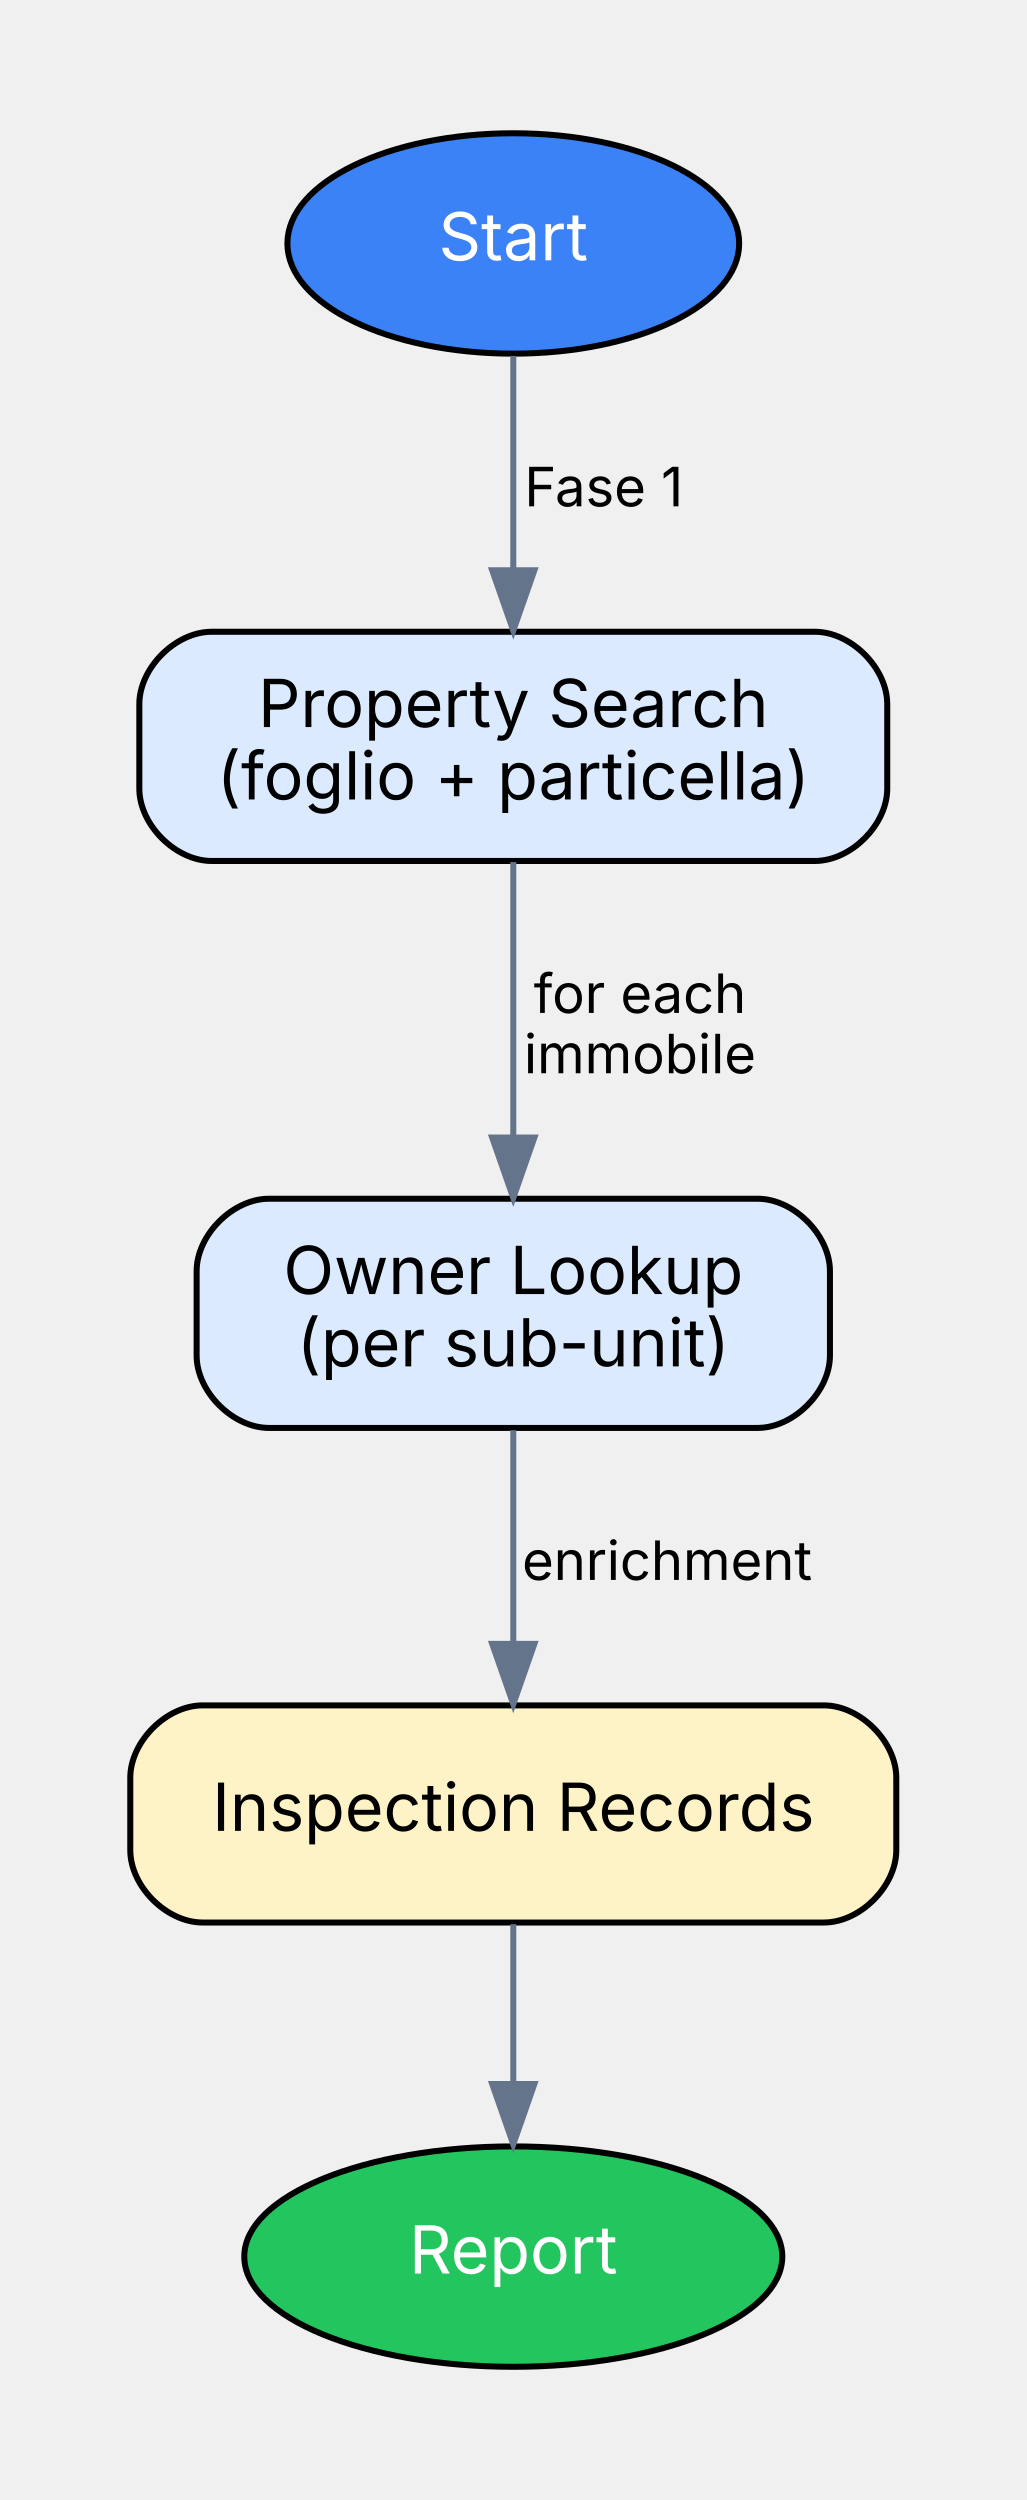
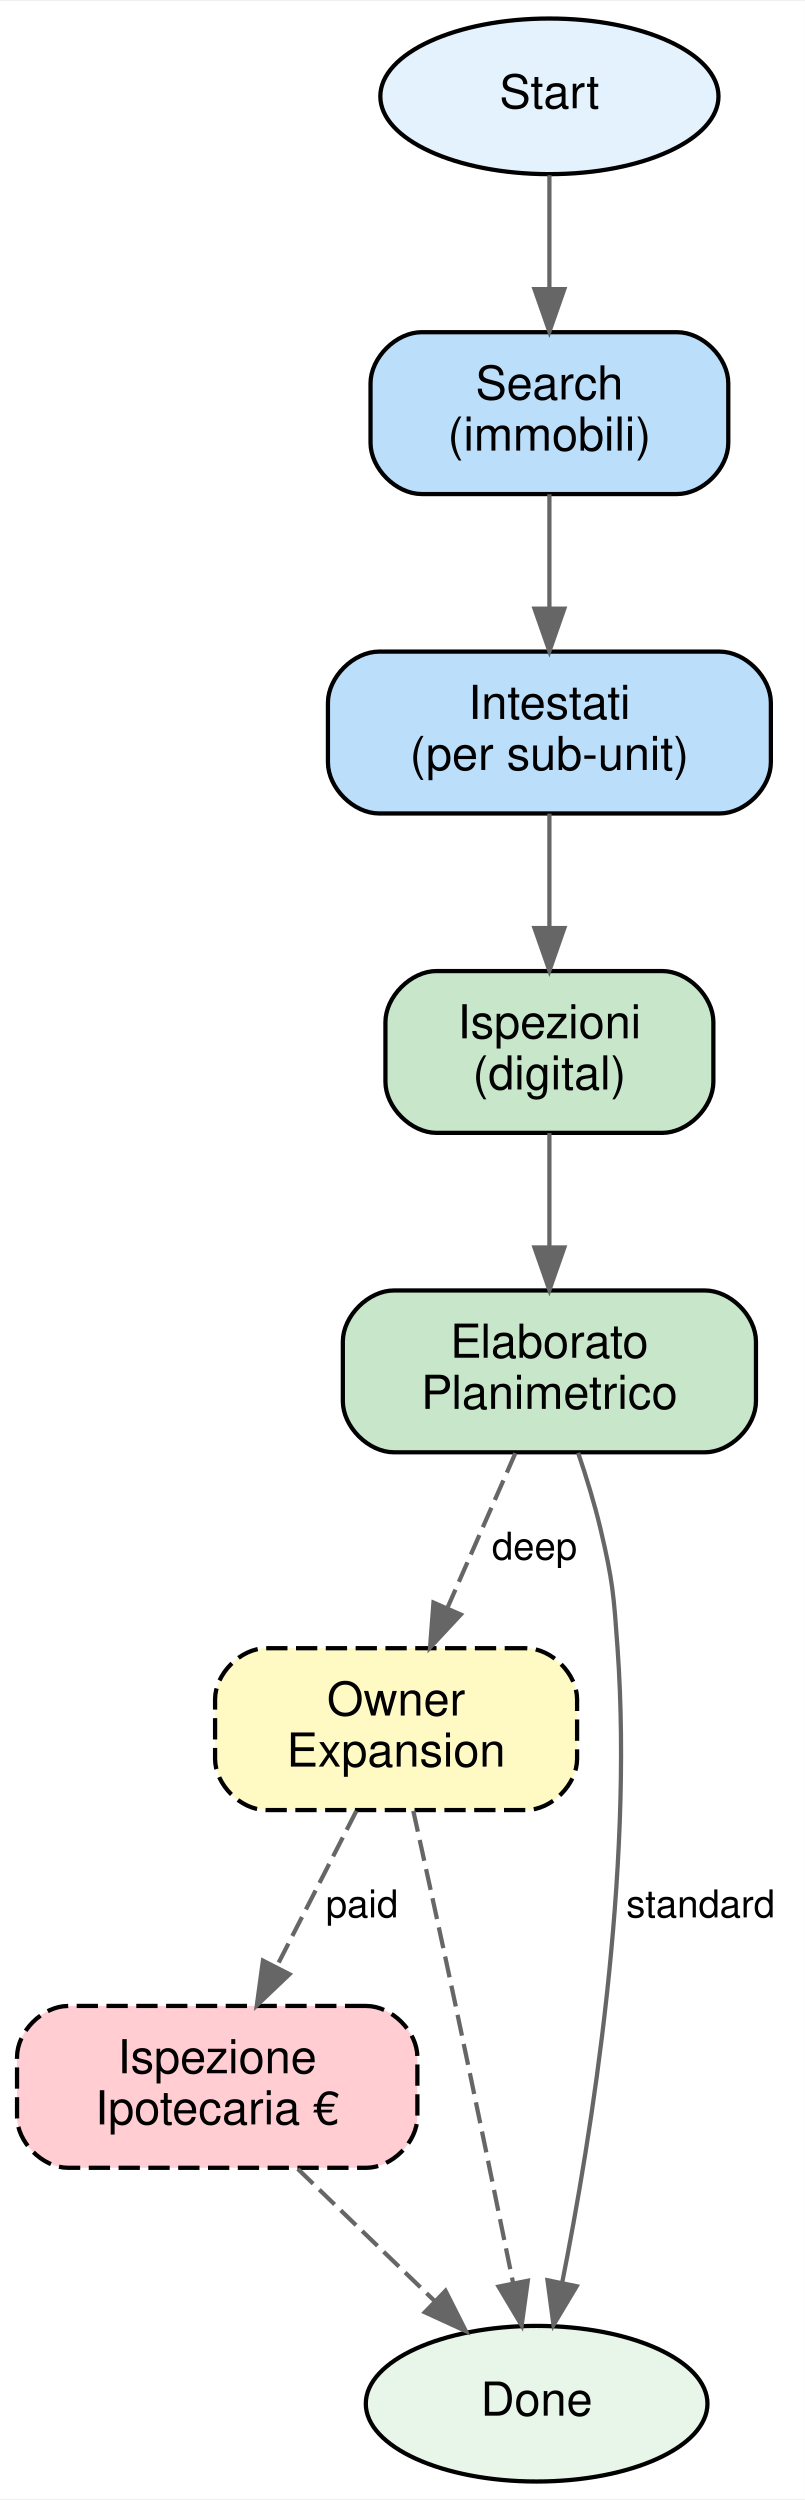
- <svg xmlns="http://www.w3.org/2000/svg" width="170pt" height="414pt" viewBox="0.00 0.00 170.20 413.74">
-   <g id="graph0" class="graph" transform="scale(1 1) rotate(0) translate(21.6 392.14)">
+ <svg xmlns="http://www.w3.org/2000/svg" width="189pt" height="587pt" viewBox="0.00 0.00 189.00 586.54">
+   <g id="graph0" class="graph" transform="scale(1 1) rotate(0) translate(4 582.54)">
+     <polygon fill="white" stroke="transparent" points="-4,4 -4,-582.54 185,-582.54 185,4 -4,4" />
    <g id="node1" class="node">
-       <ellipse fill="#3b82f6" stroke="black" cx="63.5" cy="-352.15" rx="37.45" ry="18.27" />
-       <text text-anchor="middle" x="63.5" y="-349.35" font-family="Inter" font-size="11.00" fill="white">Start</text>
+       <ellipse fill="#e3f2fd" stroke="black" cx="125" cy="-560.15" rx="39.7" ry="18.27" />
+       <text text-anchor="middle" x="125" y="-557.35" font-family="Helvetica,sans-Serif" font-size="11.00">Start</text>
    </g>
    <g id="node2" class="node">
-       <path fill="#dbeafe" stroke="black" d="M113.5,-287.77C113.5,-287.77 13.5,-287.77 13.5,-287.77 7.5,-287.77 1.5,-281.77 1.5,-275.77 1.5,-275.77 1.5,-261.77 1.5,-261.77 1.5,-255.77 7.5,-249.77 13.5,-249.77 13.5,-249.77 113.5,-249.77 113.5,-249.77 119.5,-249.77 125.5,-255.77 125.5,-261.77 125.5,-261.77 125.5,-275.77 125.5,-275.77 125.5,-281.77 119.5,-287.77 113.5,-287.77" />
-       <text text-anchor="middle" x="63.5" y="-271.97" font-family="Inter" font-size="11.00">Property Search</text>
-       <text text-anchor="middle" x="63.5" y="-259.97" font-family="Inter" font-size="11.00">(foglio + particella)</text>
+       <path fill="#bbdefb" stroke="black" d="M155,-504.77C155,-504.77 95,-504.77 95,-504.77 89,-504.77 83,-498.77 83,-492.77 83,-492.77 83,-478.77 83,-478.77 83,-472.77 89,-466.77 95,-466.77 95,-466.77 155,-466.77 155,-466.77 161,-466.77 167,-472.77 167,-478.77 167,-478.77 167,-492.77 167,-492.77 167,-498.77 161,-504.77 155,-504.77" />
+       <text text-anchor="middle" x="125" y="-488.97" font-family="Helvetica,sans-Serif" font-size="11.00">Search</text>
+       <text text-anchor="middle" x="125" y="-476.97" font-family="Helvetica,sans-Serif" font-size="11.00">(immobili)</text>
    </g>
    <g id="edge1" class="edge">
-       <path fill="none" stroke="#64748b" d="M63.5,-333.5C63.5,-323.19 63.5,-309.94 63.5,-298.19" />
-       <polygon fill="#64748b" stroke="#64748b" points="67,-297.96 63.5,-287.96 60,-297.96 67,-297.96" />
-       <text text-anchor="middle" x="78.5" y="-308.57" font-family="Inter" font-size="9.00"> Fase 1</text>
+       <path fill="none" stroke="#666666" d="M125,-541.63C125,-533.63 125,-523.96 125,-514.97" />
+       <polygon fill="#666666" stroke="#666666" points="128.5,-514.89 125,-504.89 121.5,-514.89 128.5,-514.89" />
    </g>
    <g id="node3" class="node">
-       <path fill="#dbeafe" stroke="black" d="M104,-193.77C104,-193.77 23,-193.77 23,-193.77 17,-193.77 11,-187.77 11,-181.77 11,-181.77 11,-167.77 11,-167.77 11,-161.77 17,-155.77 23,-155.77 23,-155.77 104,-155.77 104,-155.77 110,-155.77 116,-161.77 116,-167.77 116,-167.77 116,-181.77 116,-181.77 116,-187.77 110,-193.77 104,-193.77" />
-       <text text-anchor="middle" x="63.5" y="-177.97" font-family="Inter" font-size="11.00">Owner Lookup</text>
-       <text text-anchor="middle" x="63.5" y="-165.97" font-family="Inter" font-size="11.00">(per sub-unit)</text>
+       <path fill="#bbdefb" stroke="black" d="M165,-429.77C165,-429.77 85,-429.77 85,-429.77 79,-429.77 73,-423.77 73,-417.77 73,-417.77 73,-403.77 73,-403.77 73,-397.77 79,-391.77 85,-391.77 85,-391.77 165,-391.77 165,-391.77 171,-391.77 177,-397.77 177,-403.77 177,-403.77 177,-417.77 177,-417.77 177,-423.77 171,-429.77 165,-429.77" />
+       <text text-anchor="middle" x="125" y="-413.97" font-family="Helvetica,sans-Serif" font-size="11.00">Intestati</text>
+       <text text-anchor="middle" x="125" y="-401.97" font-family="Helvetica,sans-Serif" font-size="11.00">(per sub-unit)</text>
    </g>
    <g id="edge2" class="edge">
-       <path fill="none" stroke="#64748b" d="M63.5,-249.59C63.5,-236.61 63.5,-218.9 63.5,-204.08" />
-       <polygon fill="#64748b" stroke="#64748b" points="67,-203.91 63.5,-193.91 60,-203.91 67,-203.91" />
-       <text text-anchor="middle" x="84.5" y="-224.57" font-family="Inter" font-size="9.00"> for each</text>
-       <text text-anchor="middle" x="84.5" y="-214.57" font-family="Inter" font-size="9.00"> immobile</text>
+       <path fill="none" stroke="#666666" d="M125,-466.72C125,-458.65 125,-448.95 125,-439.95" />
+       <polygon fill="#666666" stroke="#666666" points="128.5,-439.86 125,-429.86 121.5,-439.86 128.5,-439.86" />
    </g>
    <g id="node4" class="node">
-       <path fill="#fef3c7" stroke="black" d="M115,-109.77C115,-109.77 12,-109.77 12,-109.77 6,-109.77 0,-103.77 0,-97.77 0,-97.77 0,-85.77 0,-85.77 0,-79.77 6,-73.77 12,-73.77 12,-73.77 115,-73.77 115,-73.77 121,-73.77 127,-79.77 127,-85.77 127,-85.77 127,-97.77 127,-97.77 127,-103.77 121,-109.77 115,-109.77" />
-       <text text-anchor="middle" x="63.5" y="-88.97" font-family="Inter" font-size="11.00">Inspection Records</text>
+       <path fill="#c8e6c9" stroke="black" d="M151.5,-354.77C151.5,-354.77 98.5,-354.77 98.5,-354.77 92.5,-354.77 86.5,-348.77 86.5,-342.77 86.5,-342.77 86.5,-328.77 86.5,-328.77 86.5,-322.77 92.5,-316.77 98.5,-316.77 98.5,-316.77 151.5,-316.77 151.5,-316.77 157.5,-316.77 163.5,-322.77 163.5,-328.77 163.5,-328.77 163.5,-342.77 163.5,-342.77 163.5,-348.77 157.5,-354.77 151.5,-354.77" />
+       <text text-anchor="middle" x="125" y="-338.97" font-family="Helvetica,sans-Serif" font-size="11.00">Ispezioni</text>
+       <text text-anchor="middle" x="125" y="-326.97" font-family="Helvetica,sans-Serif" font-size="11.00">(digital)</text>
    </g>
    <g id="edge3" class="edge">
-       <path fill="none" stroke="#64748b" d="M63.5,-155.39C63.5,-144.95 63.5,-131.69 63.5,-120.06" />
-       <polygon fill="#64748b" stroke="#64748b" points="67,-119.97 63.5,-109.97 60,-119.97 67,-119.97" />
-       <text text-anchor="middle" x="89" y="-130.57" font-family="Inter" font-size="9.00"> enrichment</text>
+       <path fill="none" stroke="#666666" d="M125,-391.72C125,-383.65 125,-373.95 125,-364.95" />
+       <polygon fill="#666666" stroke="#666666" points="128.5,-364.86 125,-354.86 121.5,-364.86 128.5,-364.86" />
    </g>
    <g id="node5" class="node">
-       <ellipse fill="#22c55e" stroke="black" cx="63.5" cy="-18.38" rx="44.6" ry="18.27" />
-       <text text-anchor="middle" x="63.5" y="-15.58" font-family="Inter" font-size="11.00" fill="white">Report</text>
+       <path fill="#c8e6c9" stroke="black" d="M161.5,-279.77C161.5,-279.77 88.5,-279.77 88.5,-279.77 82.5,-279.77 76.5,-273.77 76.5,-267.77 76.5,-267.77 76.5,-253.77 76.5,-253.77 76.5,-247.77 82.5,-241.77 88.5,-241.77 88.5,-241.77 161.5,-241.77 161.5,-241.77 167.5,-241.77 173.5,-247.77 173.5,-253.77 173.5,-253.77 173.5,-267.77 173.5,-267.77 173.5,-273.77 167.5,-279.77 161.5,-279.77" />
+       <text text-anchor="middle" x="125" y="-263.97" font-family="Helvetica,sans-Serif" font-size="11.00">Elaborato</text>
+       <text text-anchor="middle" x="125" y="-251.97" font-family="Helvetica,sans-Serif" font-size="11.00">Planimetrico</text>
    </g>
    <g id="edge4" class="edge">
-       <path fill="none" stroke="#64748b" d="M63.5,-73.49C63.5,-65.63 63.5,-56.12 63.5,-47.29" />
-       <polygon fill="#64748b" stroke="#64748b" points="67,-47 63.5,-37 60,-47 67,-47" />
+       <path fill="none" stroke="#666666" d="M125,-316.72C125,-308.65 125,-298.95 125,-289.95" />
+       <polygon fill="#666666" stroke="#666666" points="128.5,-289.86 125,-279.86 121.5,-289.86 128.5,-289.86" />
+     </g>
+     <g id="node6" class="node">
+       <path fill="#fff9c4" stroke="black" stroke-dasharray="5,2" d="M119.5,-195.77C119.5,-195.77 58.5,-195.77 58.5,-195.77 52.5,-195.77 46.5,-189.77 46.5,-183.77 46.5,-183.77 46.5,-169.77 46.5,-169.77 46.5,-163.77 52.5,-157.77 58.5,-157.77 58.5,-157.77 119.5,-157.77 119.5,-157.77 125.5,-157.77 131.5,-163.77 131.5,-169.77 131.5,-169.77 131.5,-183.77 131.5,-183.77 131.5,-189.77 125.5,-195.77 119.5,-195.77" />
+       <text text-anchor="middle" x="89" y="-179.97" font-family="Helvetica,sans-Serif" font-size="11.00">Owner</text>
+       <text text-anchor="middle" x="89" y="-167.97" font-family="Helvetica,sans-Serif" font-size="11.00">Expansion</text>
+     </g>
+     <g id="edge6" class="edge">
+       <path fill="none" stroke="#666666" stroke-dasharray="5,2" d="M117.01,-241.57C112.35,-230.95 106.38,-217.35 101.14,-205.43" />
+       <polygon fill="#666666" stroke="#666666" points="104.19,-203.67 96.97,-195.92 97.78,-206.48 104.19,-203.67" />
+       <text text-anchor="middle" x="121.5" y="-216.57" font-family="Helvetica,sans-Serif" font-size="9.00">deep</text>
+     </g>
+     <g id="node8" class="node">
+       <ellipse fill="#e8f5e9" stroke="black" cx="122" cy="-18.38" rx="40.11" ry="18.27" />
+       <text text-anchor="middle" x="122" y="-15.58" font-family="Helvetica,sans-Serif" font-size="11.00">Done</text>
+     </g>
+     <g id="edge5" class="edge">
+       <path fill="none" stroke="#666666" d="M131.75,-241.64C133.67,-235.98 135.61,-229.67 137,-223.77 139.89,-211.54 140.11,-208.31 141,-195.77 144.76,-142.87 134.87,-81.34 127.98,-46.71" />
+       <polygon fill="#666666" stroke="#666666" points="131.4,-45.96 125.96,-36.87 124.55,-47.37 131.4,-45.96" />
+       <text text-anchor="middle" x="160.5" y="-132.57" font-family="Helvetica,sans-Serif" font-size="9.00">standard</text>
+     </g>
+     <g id="node7" class="node">
+       <path fill="#ffcdd2" stroke="black" stroke-dasharray="5,2" d="M82,-111.77C82,-111.77 12,-111.77 12,-111.77 6,-111.77 0,-105.77 0,-99.77 0,-99.77 0,-85.77 0,-85.77 0,-79.77 6,-73.77 12,-73.77 12,-73.77 82,-73.77 82,-73.77 88,-73.77 94,-79.77 94,-85.77 94,-85.77 94,-99.77 94,-99.77 94,-105.77 88,-111.77 82,-111.77" />
+       <text text-anchor="middle" x="47" y="-95.97" font-family="Helvetica,sans-Serif" font-size="11.00">Ispezione</text>
+       <text text-anchor="middle" x="47" y="-83.97" font-family="Helvetica,sans-Serif" font-size="11.00">Ipotecaria €</text>
+     </g>
+     <g id="edge7" class="edge">
+       <path fill="none" stroke="#666666" stroke-dasharray="5,2" d="M79.68,-157.57C74.19,-146.85 67.13,-133.08 60.98,-121.07" />
+       <polygon fill="#666666" stroke="#666666" points="63.97,-119.22 56.3,-111.92 57.74,-122.41 63.97,-119.22" />
+       <text text-anchor="middle" x="81" y="-132.57" font-family="Helvetica,sans-Serif" font-size="9.00">paid</text>
+     </g>
+     <g id="edge9" class="edge">
+       <path fill="none" stroke="#666666" stroke-dasharray="5,2" d="M93.04,-157.58C95.87,-144.77 99.72,-127.23 103,-111.77 107.63,-89.94 112.72,-65.18 116.46,-46.79" />
+       <polygon fill="#666666" stroke="#666666" points="119.93,-47.26 118.49,-36.77 113.07,-45.87 119.93,-47.26" />
+     </g>
+     <g id="edge8" class="edge">
+       <path fill="none" stroke="#666666" stroke-dasharray="5,2" d="M65.93,-73.5C75.7,-64.07 87.73,-52.46 98.14,-42.41" />
+       <polygon fill="#666666" stroke="#666666" points="100.61,-44.89 105.38,-35.43 95.75,-39.85 100.61,-44.89" />
    </g>
  </g>
</svg>
